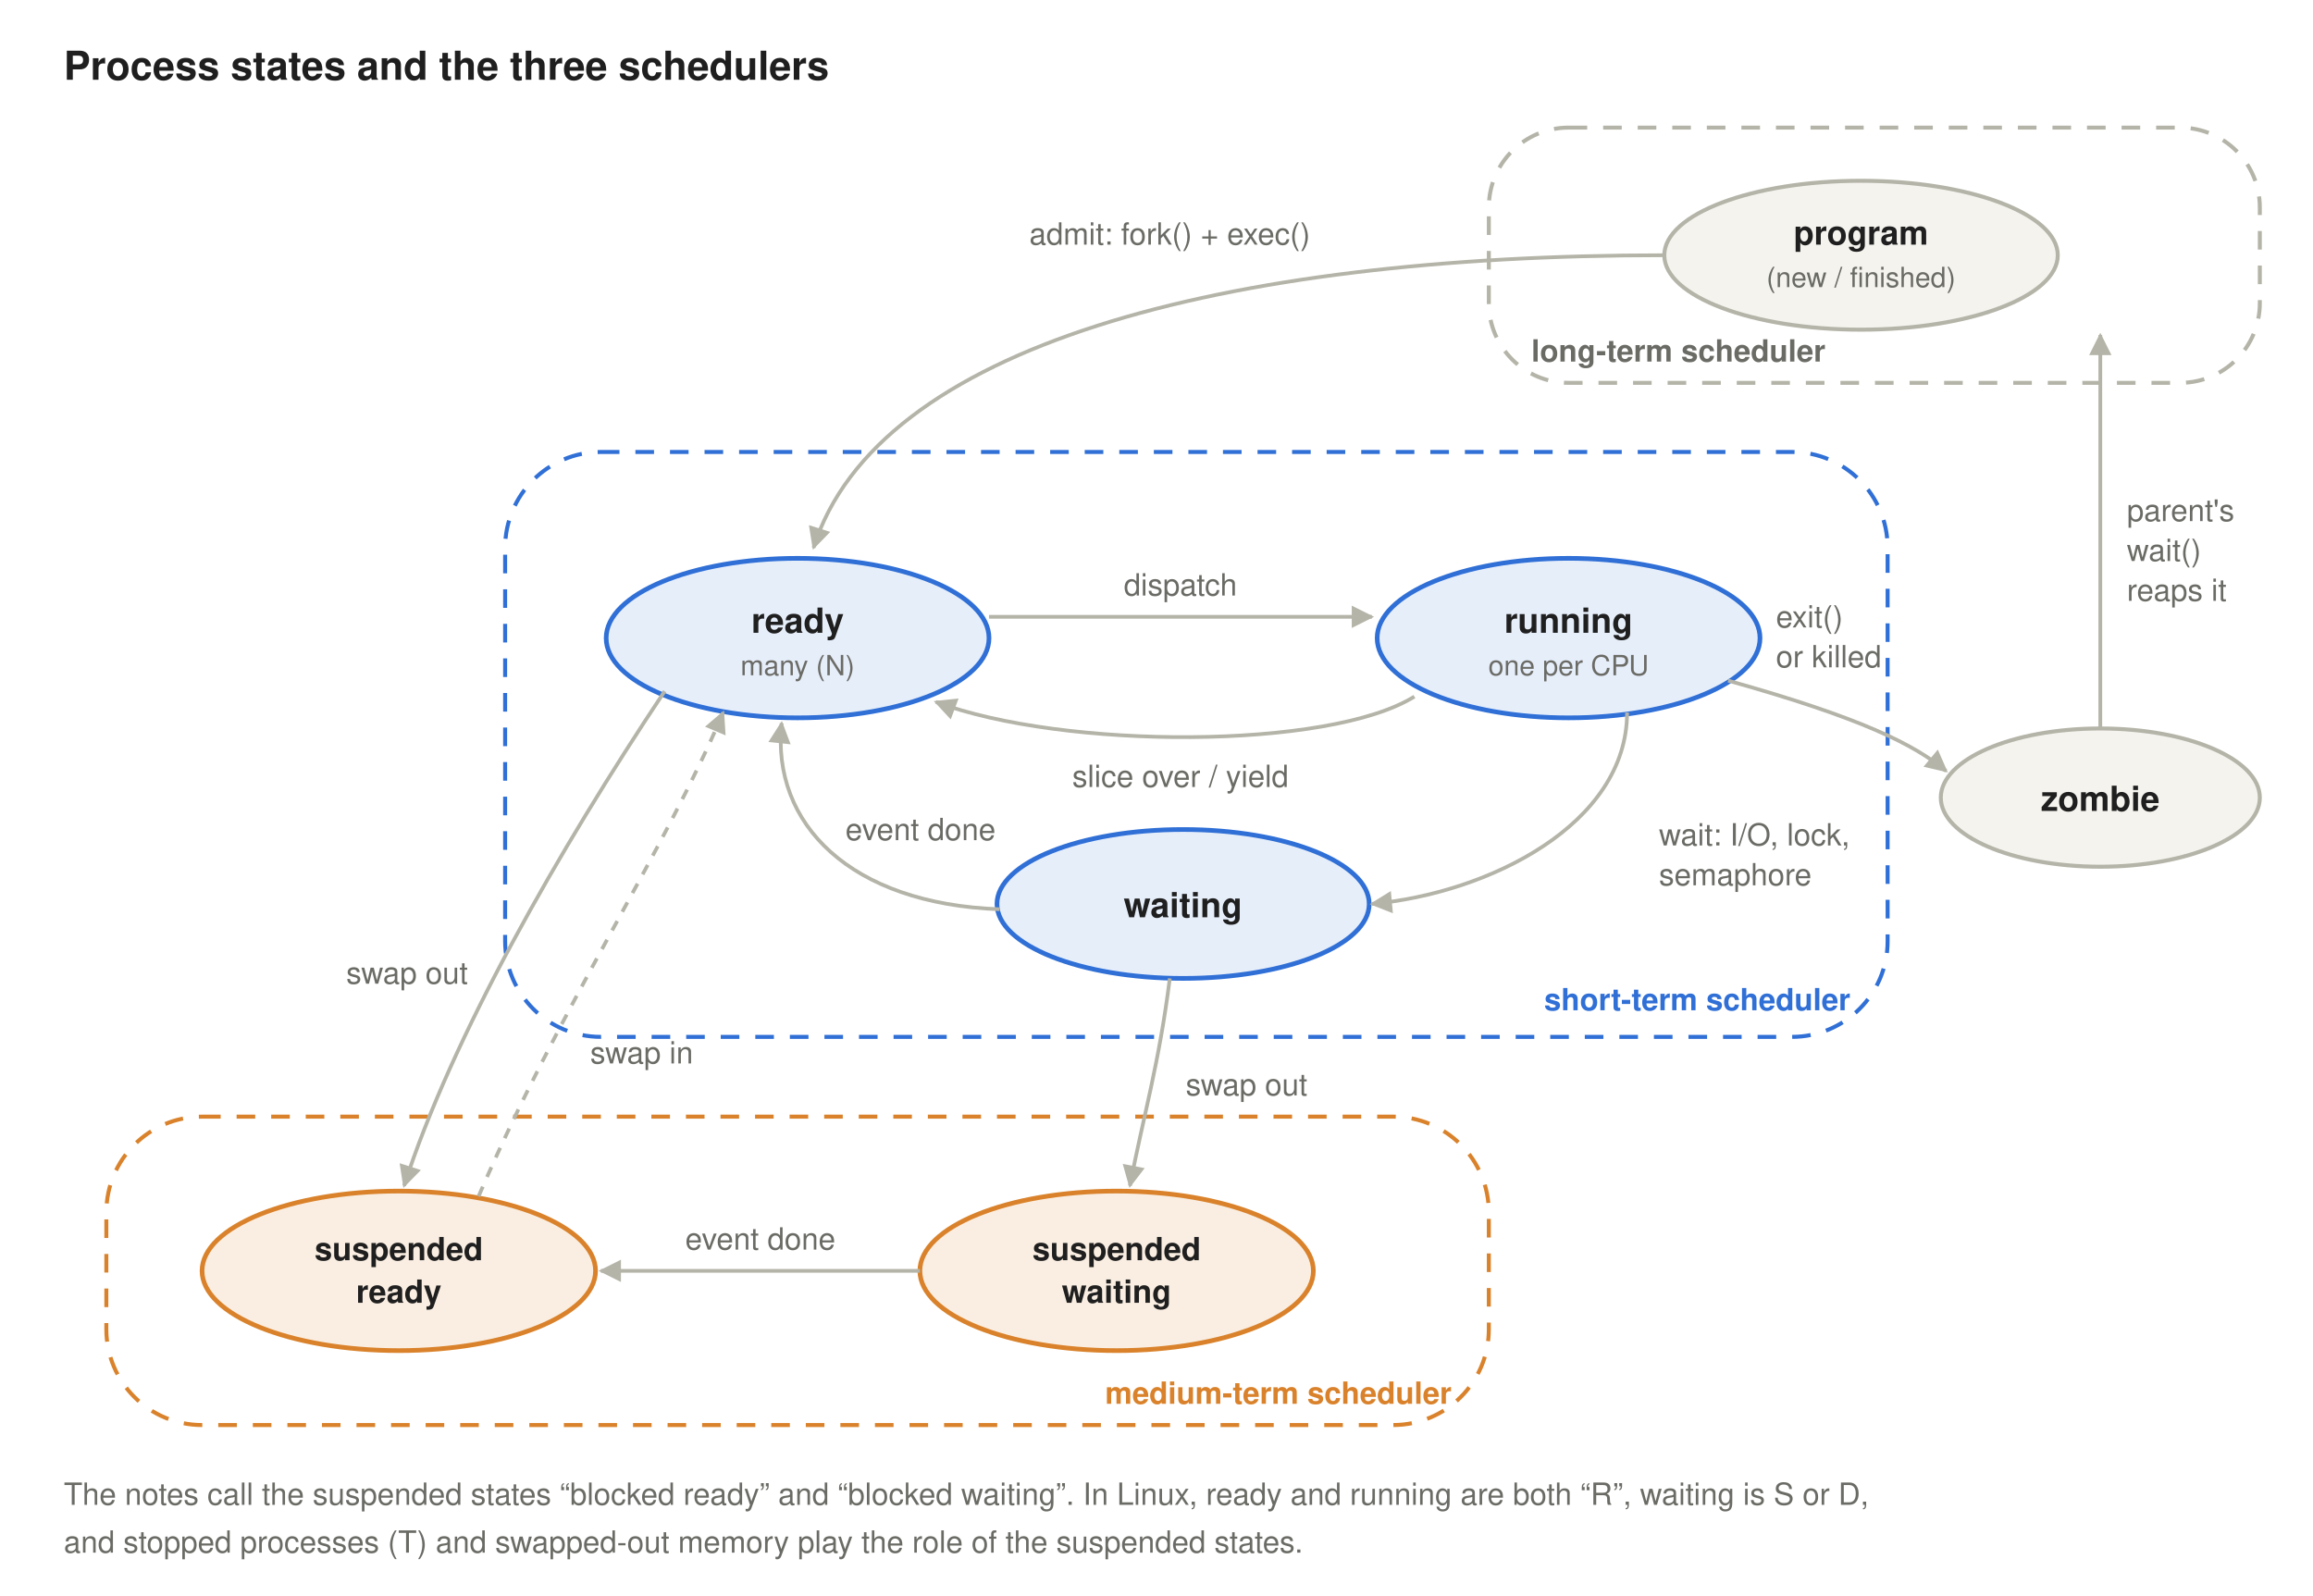
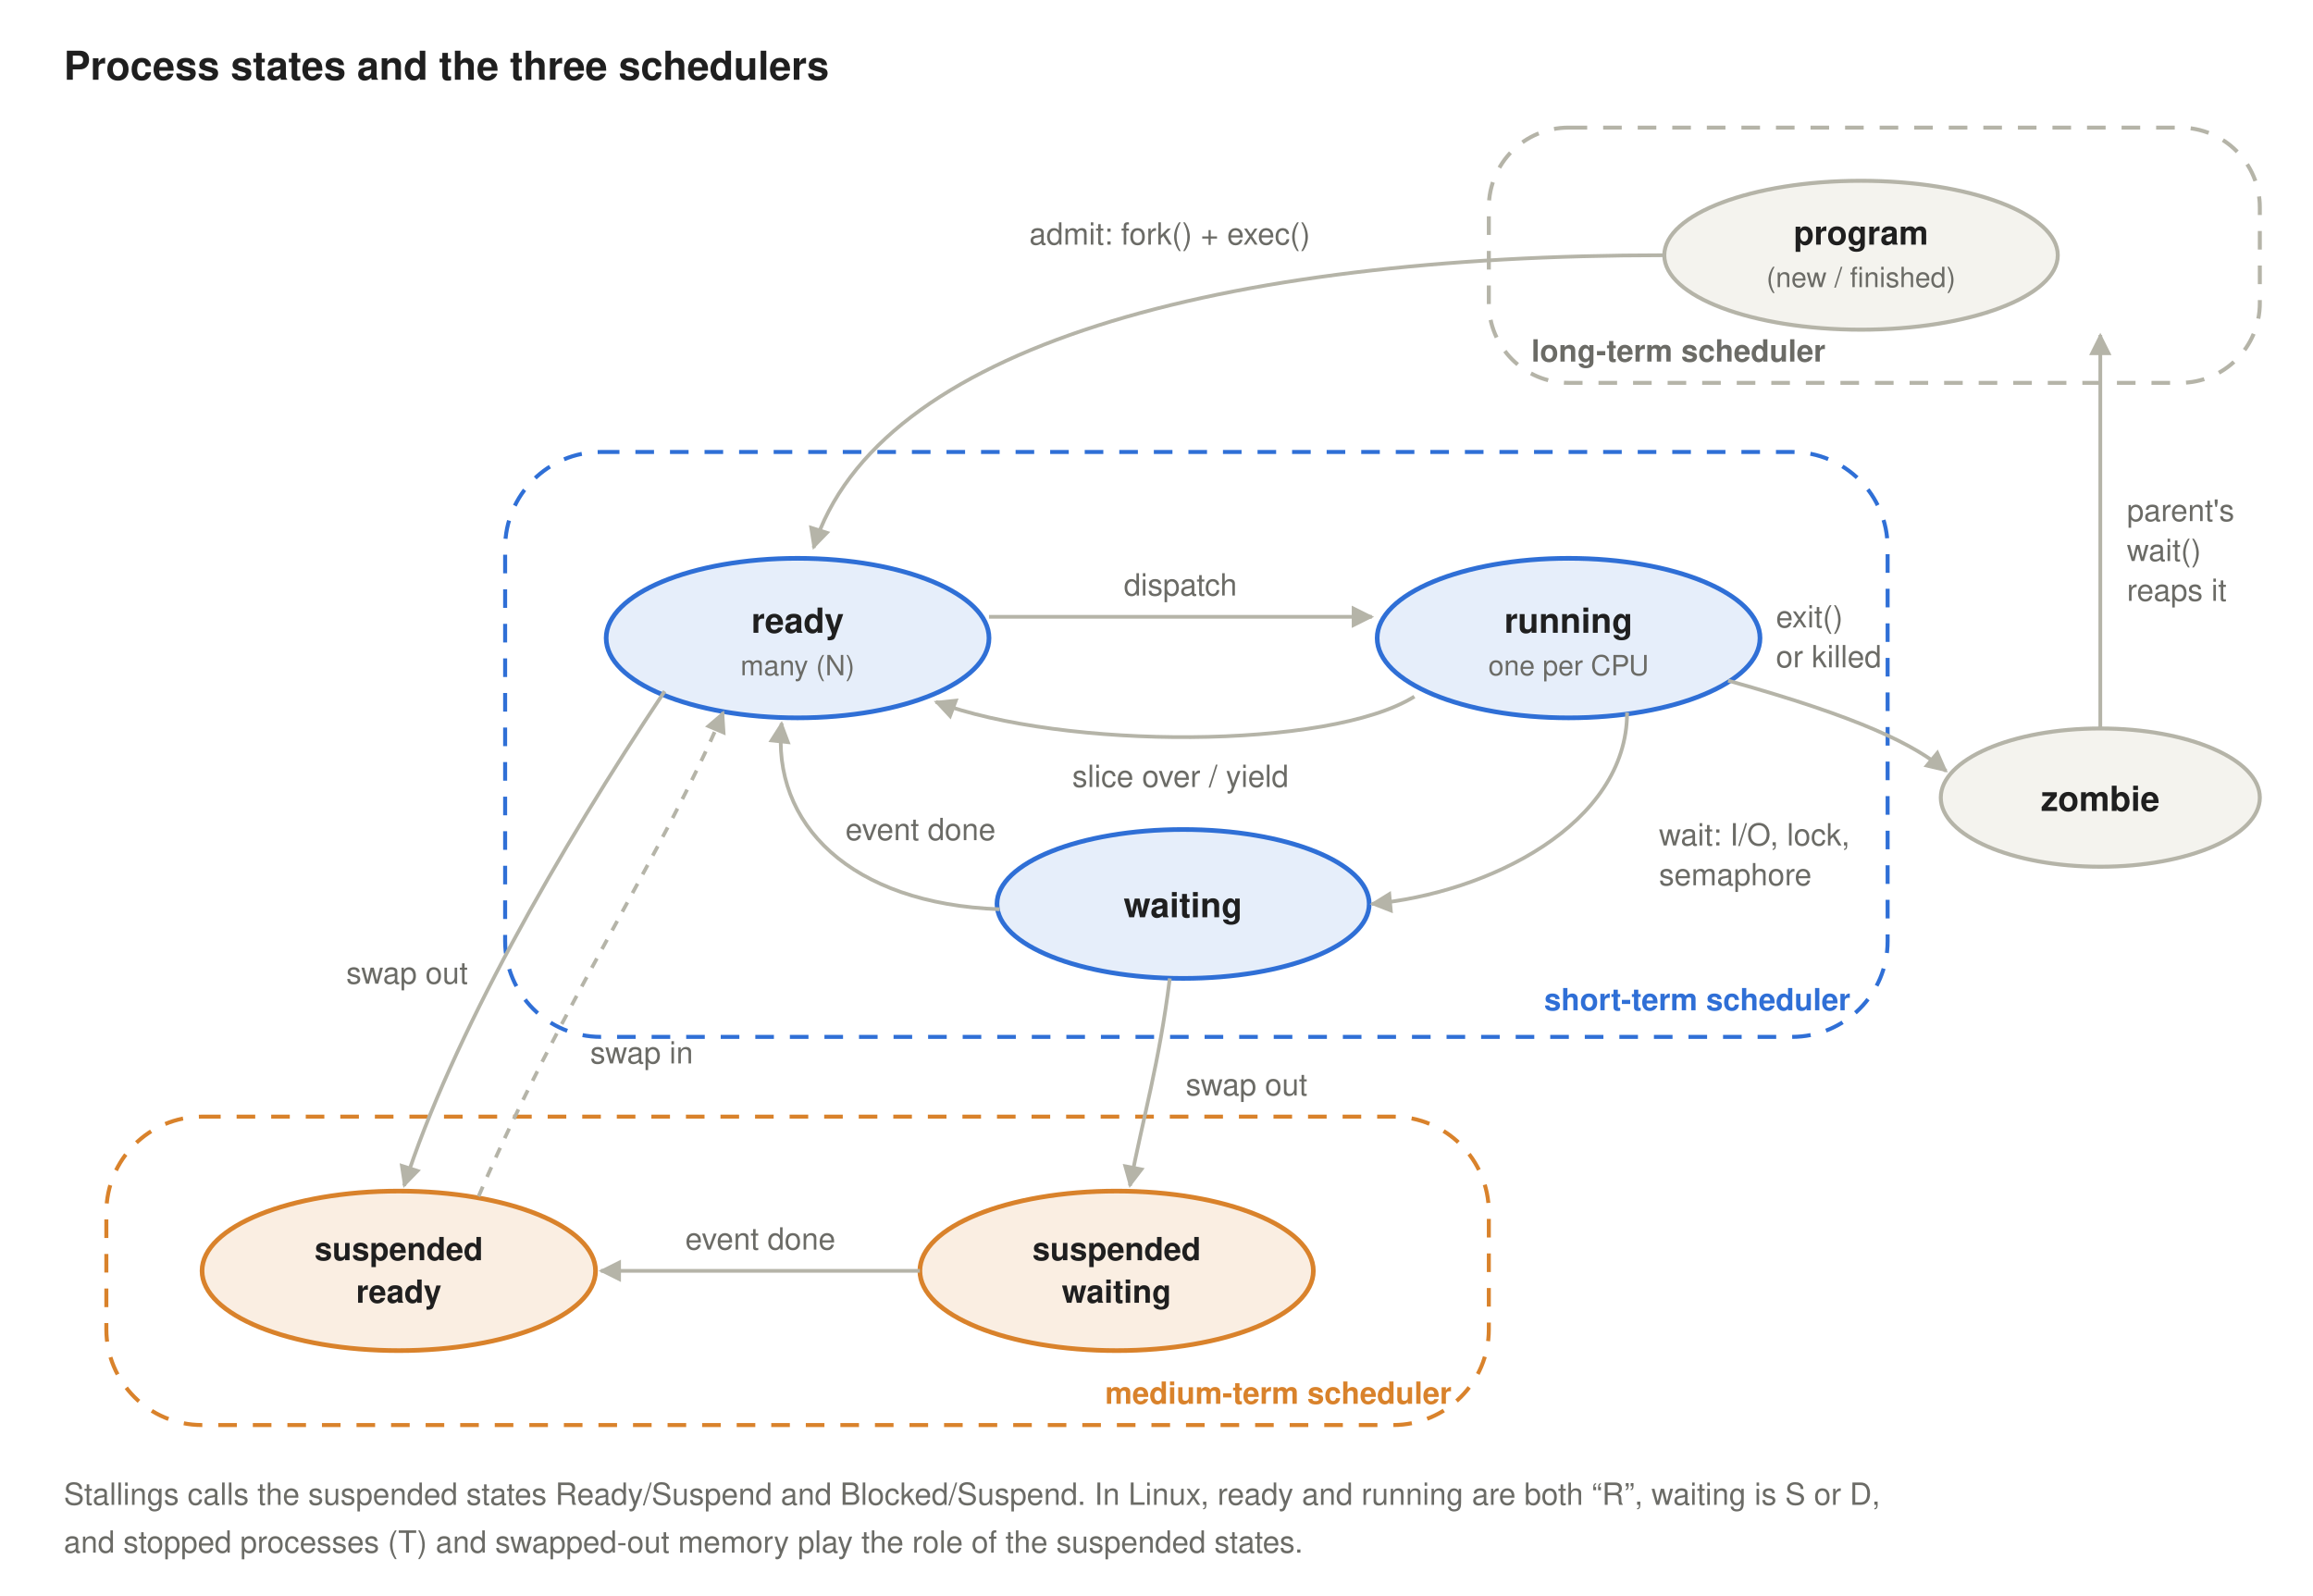
<svg xmlns="http://www.w3.org/2000/svg" viewBox="0 0 870 600" width="870" height="600" role="img" aria-label="Process states and the three schedulers">
  <style>
  .ink{fill:#1f1f1f}.quiet{fill:#6b6b66}.edge{stroke:#b5b4a8}.edgef{fill:#b5b4a8}
  .grid{stroke:#e3e2da}.acc{stroke:#2f6fd6}.accf{fill:#2f6fd6;fill-opacity:.12}.acct{fill:#2f6fd6}
  .c2{fill:#d9822b}.c2s{stroke:#d9822b}.c2f{fill:#d9822b;fill-opacity:.14}.tint{fill:#f4f3ee}
  .bad{fill:#c8372d}.bads{stroke:#c8372d}.badf{fill:#c8372d;fill-opacity:.14}
  text{font-family:-apple-system,BlinkMacSystemFont,'Segoe UI',Helvetica,Arial,sans-serif}
  @media (prefers-color-scheme: dark){
    .ink{fill:#e8e8e3}.quiet{fill:#a3a39c}.edge{stroke:#6f6e66}.edgef{fill:#6f6e66}
    .grid{stroke:#3a3a35}.acc{stroke:#5b93ef}.accf{fill:#5b93ef;fill-opacity:.18}.acct{fill:#7aa9f5}
    .c2{fill:#eb9a4b}.c2s{stroke:#eb9a4b}.c2f{fill:#eb9a4b;fill-opacity:.2}.tint{fill:#22221f}
    .bad{fill:#ff7b70}.bads{stroke:#ff7b70}.badf{fill:#ff7b70;fill-opacity:.2}
  }
</style>
  <defs>
    <marker id="st" viewBox="0 0 10 10" refX="9" refY="5" markerWidth="6" markerHeight="6" orient="auto-start-reverse">
      <path d="M0 0L10 5L0 10z" class="edgef" />
    </marker>
  </defs>
  <text x="24" y="30" font-size="15" font-weight="600" class="ink" text-anchor="start">Process states and the three schedulers</text>
  <rect x="560" y="48" width="290" height="96" rx="30" fill="none" class="edge" stroke-width="1.5" stroke-dasharray="7 6" />
  <text x="576" y="136" font-size="11.5" font-weight="600" class="quiet" text-anchor="start">long-term scheduler</text>
  <rect x="190" y="170" width="520" height="220" rx="36" fill="none" class="acc" stroke-width="1.5" stroke-dasharray="7 6" />
  <text x="696" y="380" font-size="11.5" font-weight="600" class="acct" text-anchor="end">short-term scheduler</text>
  <rect x="40" y="420" width="520" height="116" rx="36" fill="none" class="c2s" stroke-width="1.5" stroke-dasharray="7 6" />
  <text x="546" y="528" font-size="11.5" font-weight="600" class="c2" text-anchor="end">medium-term scheduler</text>
  <ellipse cx="700" cy="96" rx="74" ry="28" class="tint" />
  <ellipse cx="700" cy="96" rx="74" ry="28" fill="none" class="edge" stroke-width="1.5" />
  <text x="700" y="92" font-size="12.5" font-weight="600" class="ink" text-anchor="middle">program</text>
  <text x="700" y="108" font-size="10.5" font-weight="400" class="quiet" text-anchor="middle">(new / finished)</text>
  <ellipse cx="300" cy="240" rx="72" ry="30" class="accf" />
  <ellipse cx="300" cy="240" rx="72" ry="30" fill="none" class="acc" stroke-width="1.75" />
  <text x="300" y="238" font-size="13" font-weight="600" class="ink" text-anchor="middle">ready</text>
  <text x="300" y="254" font-size="10.5" font-weight="400" class="quiet" text-anchor="middle">many (N)</text>
  <ellipse cx="590" cy="240" rx="72" ry="30" class="accf" />
  <ellipse cx="590" cy="240" rx="72" ry="30" fill="none" class="acc" stroke-width="1.75" />
  <text x="590" y="238" font-size="13" font-weight="600" class="ink" text-anchor="middle">running</text>
  <text x="590" y="254" font-size="10.5" font-weight="400" class="quiet" text-anchor="middle">one per CPU</text>
  <ellipse cx="445" cy="340" rx="70" ry="28" class="accf" />
  <ellipse cx="445" cy="340" rx="70" ry="28" fill="none" class="acc" stroke-width="1.75" />
  <text x="445" y="345" font-size="13" font-weight="600" class="ink" text-anchor="middle">waiting</text>
  <ellipse cx="790" cy="300" rx="60" ry="26" class="tint" />
  <ellipse cx="790" cy="300" rx="60" ry="26" fill="none" class="edge" stroke-width="1.5" />
  <text x="790" y="305" font-size="13" font-weight="600" class="ink" text-anchor="middle">zombie</text>
  <ellipse cx="150" cy="478" rx="74" ry="30" class="c2f" />
  <ellipse cx="150" cy="478" rx="74" ry="30" fill="none" class="c2s" stroke-width="1.75" />
  <text x="150" y="474" font-size="12" font-weight="600" class="ink" text-anchor="middle">suspended</text>
  <text x="150" y="490" font-size="12" font-weight="600" class="ink" text-anchor="middle">ready</text>
  <ellipse cx="420" cy="478" rx="74" ry="30" class="c2f" />
  <ellipse cx="420" cy="478" rx="74" ry="30" fill="none" class="c2s" stroke-width="1.75" />
  <text x="420" y="474" font-size="12" font-weight="600" class="ink" text-anchor="middle">suspended</text>
  <text x="420" y="490" font-size="12" font-weight="600" class="ink" text-anchor="middle">waiting</text>
  <path d="M626 96C460 96 330 130 306 206" fill="none" class="edge" stroke-width="1.4" marker-end="url(#st)" />
  <text x="440" y="92" font-size="11.5" font-weight="400" class="quiet" text-anchor="middle">admit: fork() + exec()</text>
  <path d="M650 256C700 270 720 280 732 290" fill="none" class="edge" stroke-width="1.4" marker-end="url(#st)" />
  <text x="668" y="236" font-size="11.5" font-weight="400" class="quiet" text-anchor="start">exit()</text>
  <text x="668" y="251" font-size="11.5" font-weight="400" class="quiet" text-anchor="start">or killed</text>
  <path d="M790 274V126" fill="none" class="edge" stroke-width="1.4" marker-end="url(#st)" />
  <text x="800" y="196" font-size="11.5" font-weight="400" class="quiet" text-anchor="start">parent's</text>
  <text x="800" y="211" font-size="11.5" font-weight="400" class="quiet" text-anchor="start">wait()</text>
  <text x="800" y="226" font-size="11.5" font-weight="400" class="quiet" text-anchor="start">reaps it</text>
  <path d="M372 232H516" fill="none" class="edge" stroke-width="1.4" marker-end="url(#st)" />
  <text x="444" y="224" font-size="11.5" font-weight="400" class="quiet" text-anchor="middle">dispatch</text>
  <path d="M532 262C500 282 400 282 352 264" fill="none" class="edge" stroke-width="1.4" marker-end="url(#st)" />
  <text x="444" y="296" font-size="11.5" font-weight="400" class="quiet" text-anchor="middle">slice over / yield</text>
  <path d="M612 268C612 310 560 336 516 340" fill="none" class="edge" stroke-width="1.4" marker-end="url(#st)" />
  <text x="624" y="318" font-size="11.5" font-weight="400" class="quiet" text-anchor="start">wait: I/O, lock,</text>
  <text x="624" y="333" font-size="11.5" font-weight="400" class="quiet" text-anchor="start">semaphore</text>
  <path d="M376 342C320 340 290 310 294 272" fill="none" class="edge" stroke-width="1.4" marker-end="url(#st)" />
  <text x="318" y="316" font-size="11.5" font-weight="400" class="quiet" text-anchor="start">event done</text>
  <path d="M250 260C210 320 170 390 152 446" fill="none" class="edge" stroke-width="1.4" marker-end="url(#st)" />
  <text x="176" y="370" font-size="11.5" font-weight="400" class="quiet" text-anchor="end">swap out</text>
  <path d="M180 450C210 380 250 320 272 268" fill="none" class="edge" stroke-width="1.4" marker-end="url(#st)" stroke-dasharray="4 4" />
  <text x="222" y="400" font-size="11.5" font-weight="400" class="quiet" text-anchor="start">swap in</text>
  <path d="M440 368C436 400 430 420 425 446" fill="none" class="edge" stroke-width="1.4" marker-end="url(#st)" />
  <text x="446" y="412" font-size="11.5" font-weight="400" class="quiet" text-anchor="start">swap out</text>
  <path d="M346 478H226" fill="none" class="edge" stroke-width="1.4" marker-end="url(#st)" />
  <text x="286" y="470" font-size="11.5" font-weight="400" class="quiet" text-anchor="middle">event done</text>
-   <text x="24" y="566" font-size="11.5" font-weight="400" class="quiet" text-anchor="start">The notes call the suspended states “blocked ready” and “blocked waiting”. In Linux, ready and running are both “R”, waiting is S or D,</text>
+   <text x="24" y="566" font-size="11.5" font-weight="400" class="quiet" text-anchor="start">Stallings calls the suspended states Ready/Suspend and Blocked/Suspend. In Linux, ready and running are both “R”, waiting is S or D,</text>
  <text x="24" y="584" font-size="11.5" font-weight="400" class="quiet" text-anchor="start">and stopped processes (T) and swapped-out memory play the role of the suspended states.</text>
</svg>
